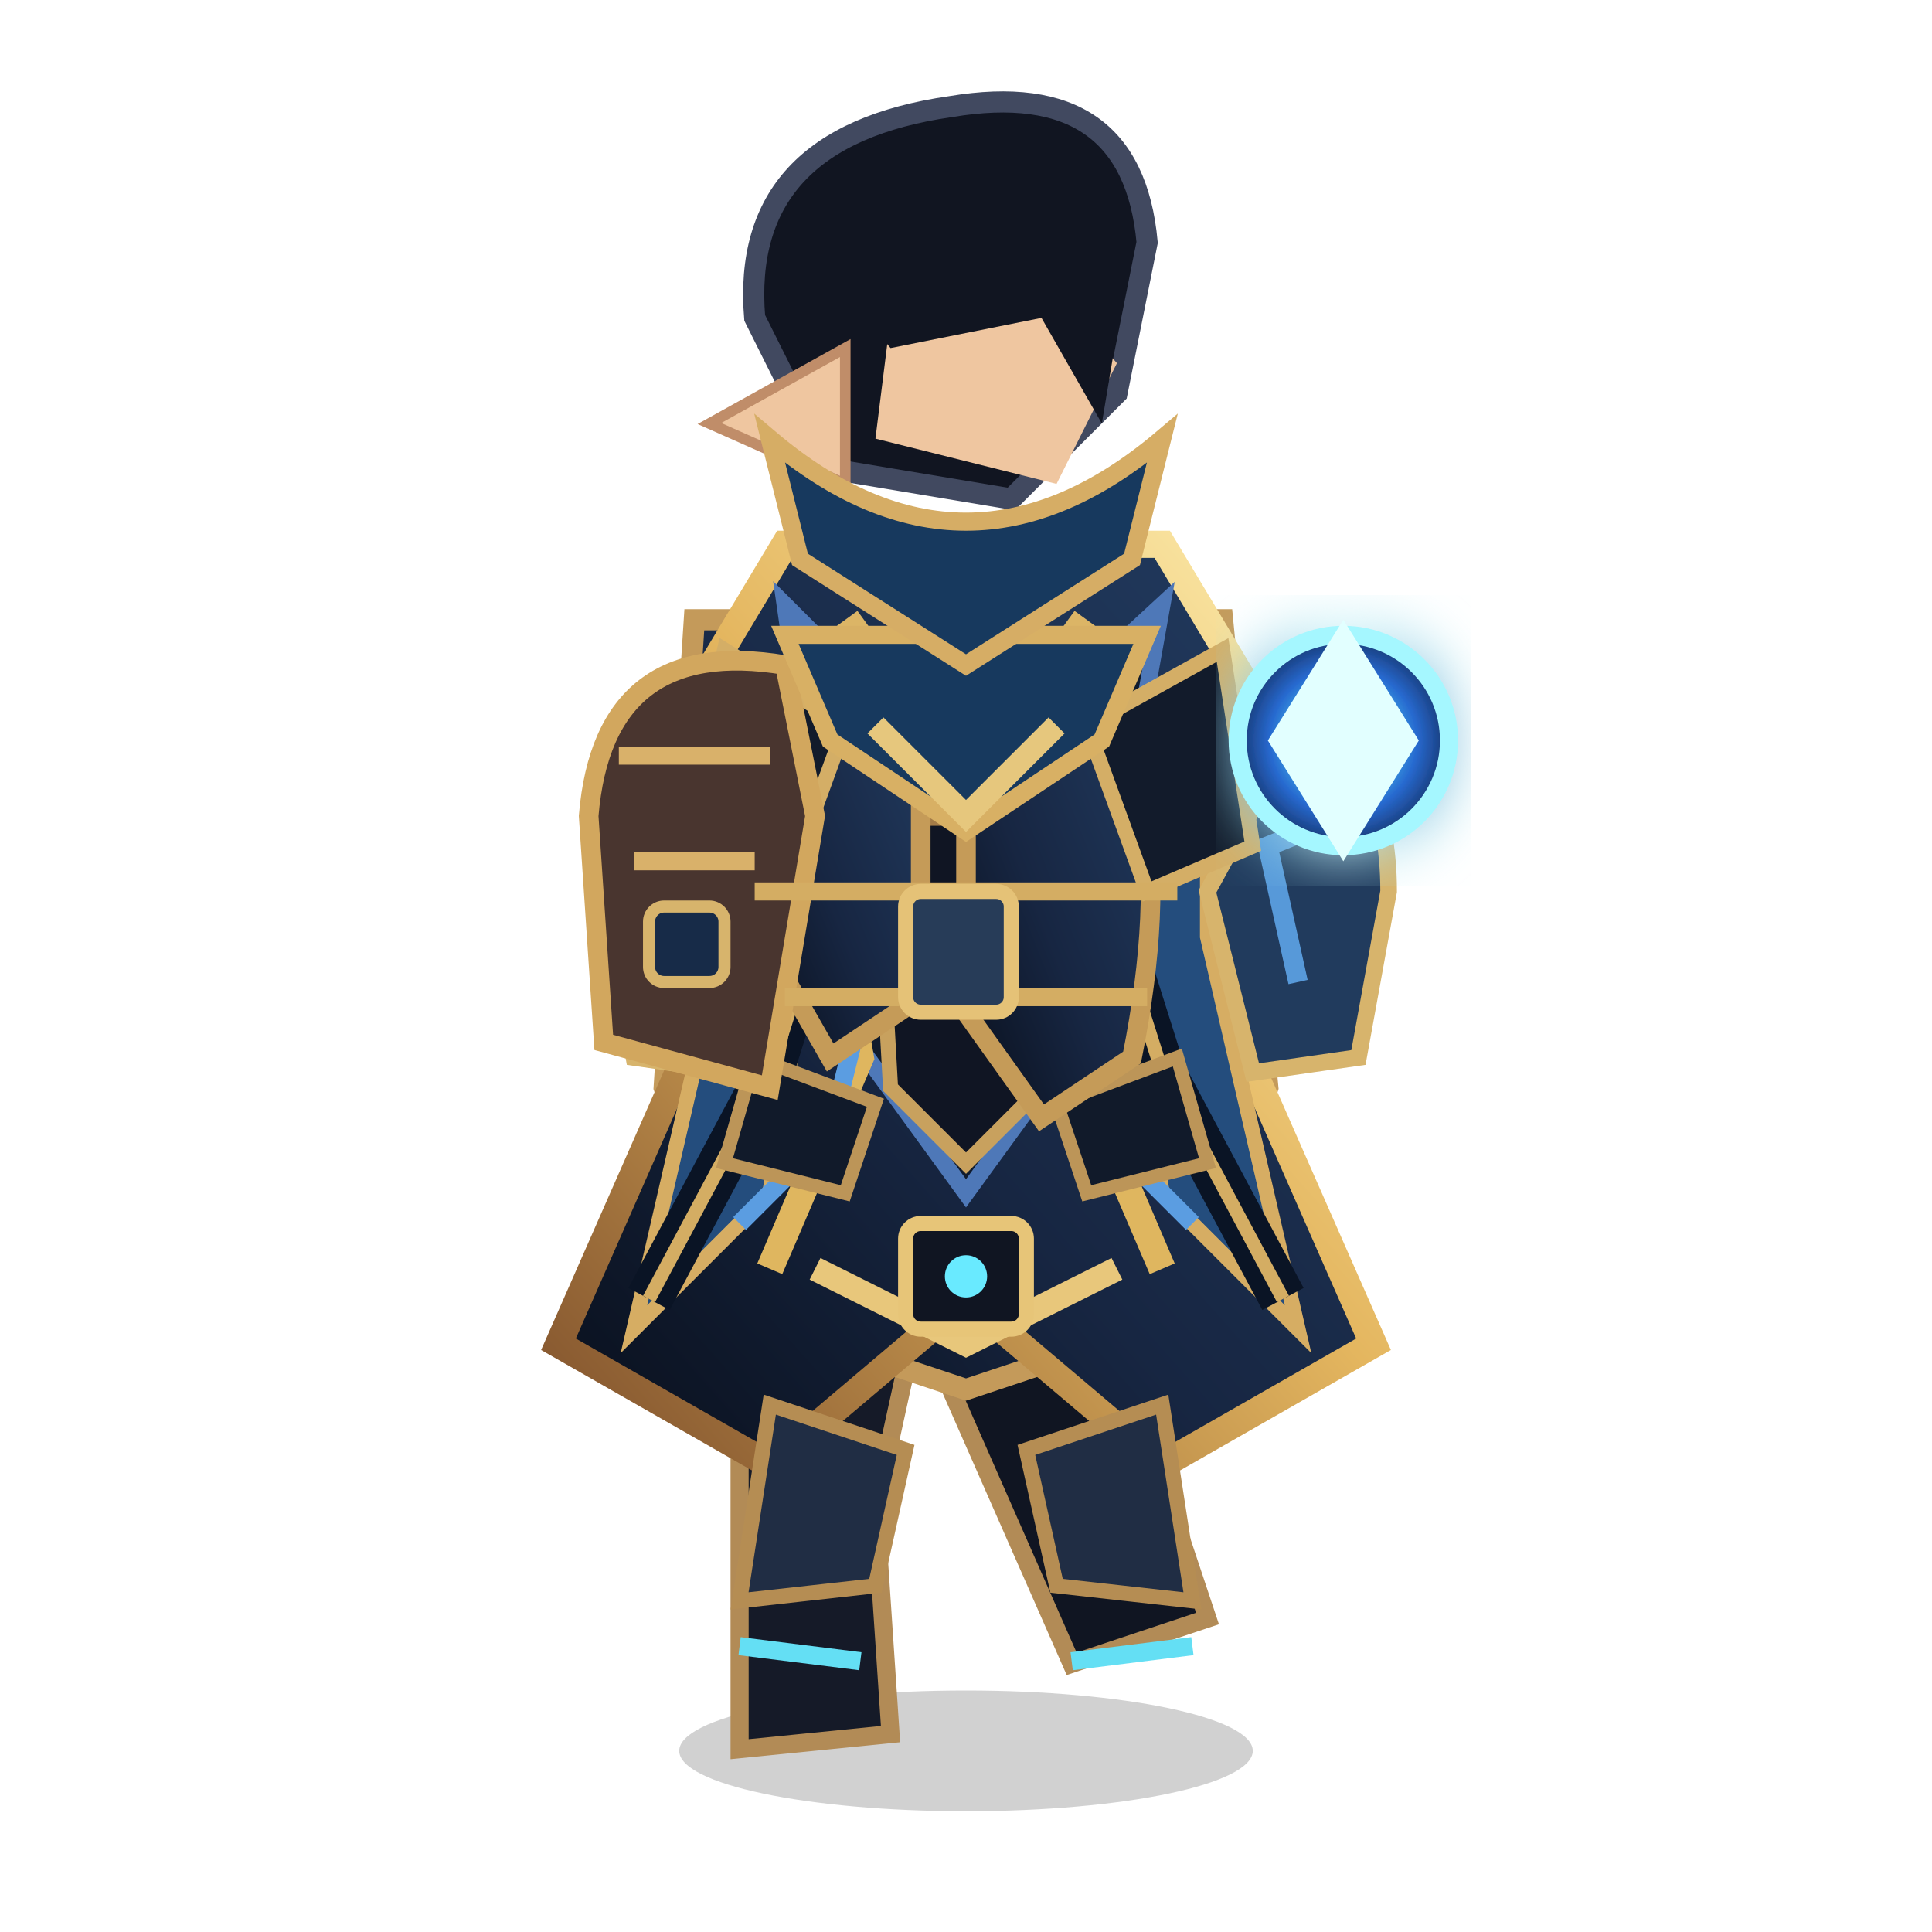
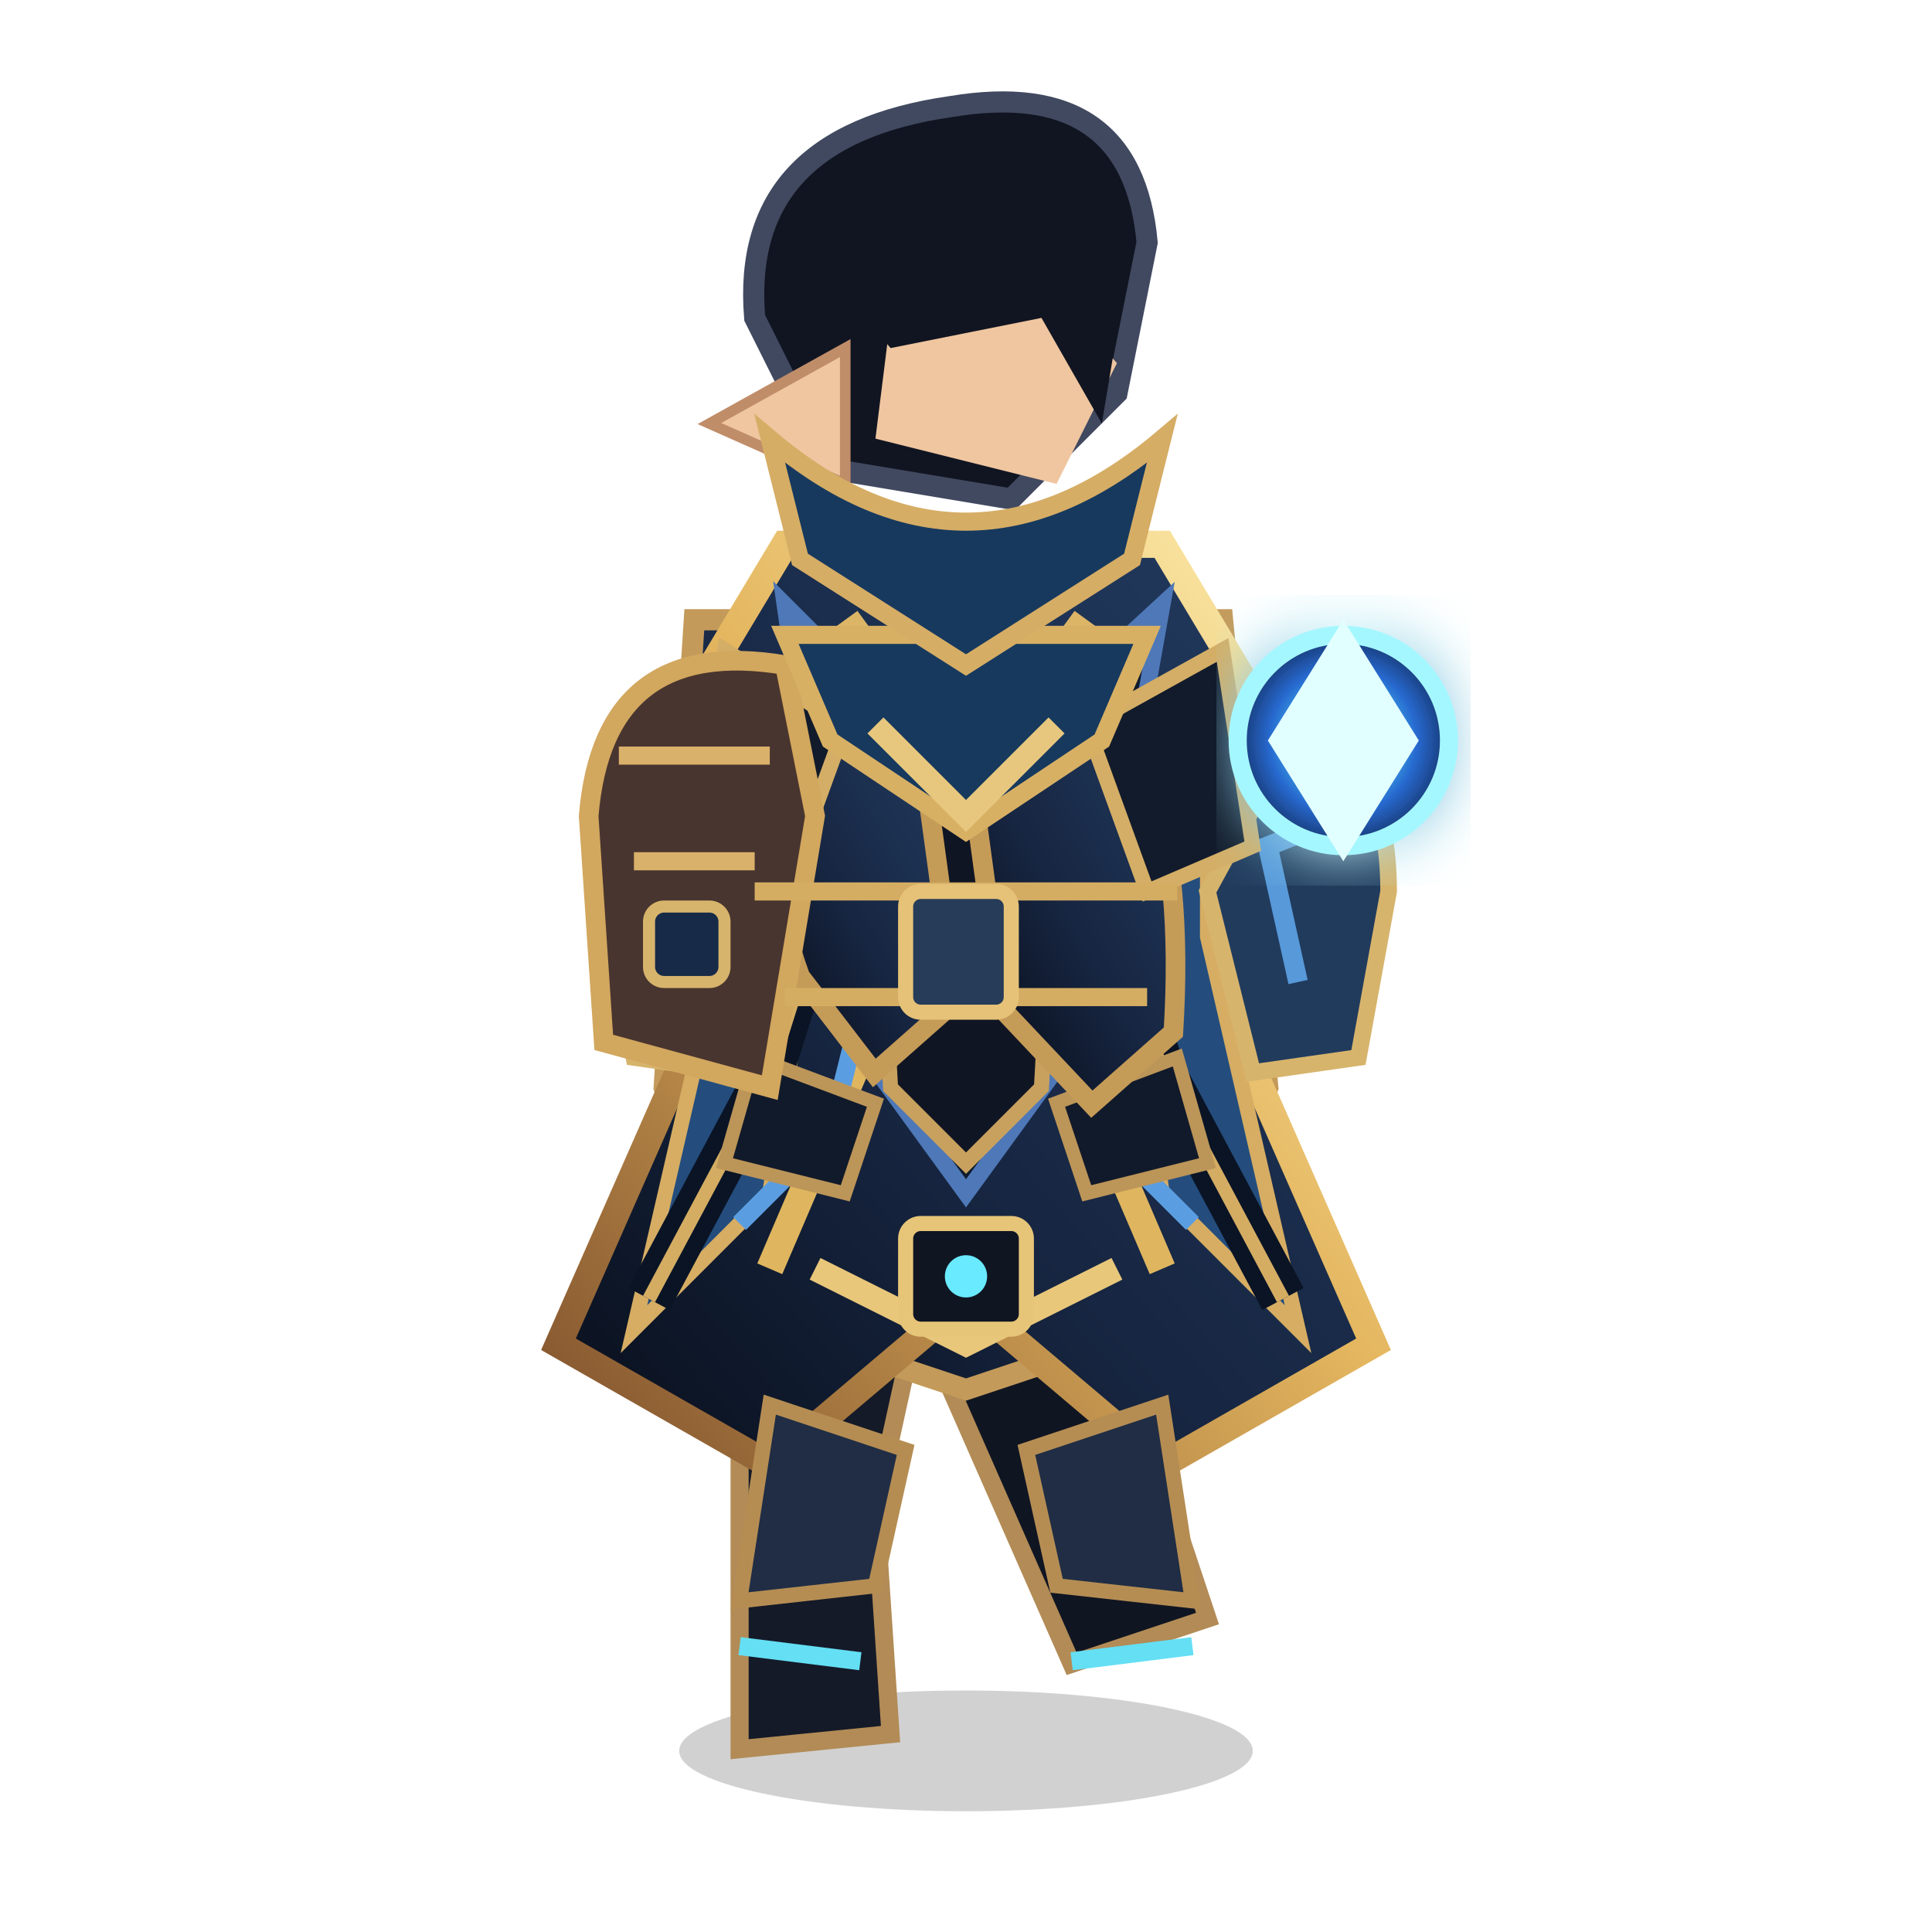
<svg xmlns="http://www.w3.org/2000/svg" width="128" height="128" viewBox="0 0 128 128" role="img" aria-label="Researcher right walk frame 7">
  <defs>
    <linearGradient id="coat" x1="0" y1="0" x2="1" y2="1">
      <stop offset="0" stop-color="#223c61" />
      <stop offset=".58" stop-color="#172642" />
      <stop offset="1" stop-color="#090f1b" />
    </linearGradient>
    <linearGradient id="gold" x1="0" y1="0" x2="1" y2="1">
      <stop stop-color="#fff0b2" />
      <stop offset=".45" stop-color="#e4b65f" />
      <stop offset="1" stop-color="#80512c" />
    </linearGradient>
    <radialGradient id="orb">
      <stop stop-color="#f0ffff" />
      <stop offset=".25" stop-color="#55e9ff" />
      <stop offset=".7" stop-color="#2769cf" />
      <stop offset="1" stop-color="#18366e" />
    </radialGradient>
    <linearGradient id="skin" x1="0" y1="0" x2="1" y2="1">
      <stop stop-color="#ffe0bd" />
      <stop offset="1" stop-color="#efc6a0" />
    </linearGradient>
    <filter id="glow">
      <feGaussianBlur stdDeviation="2.1" result="b" />
      <feMerge>
        <feMergeNode in="b" />
        <feMergeNode in="SourceGraphic" />
      </feMerge>
    </filter>
  </defs>
  <ellipse cx="64" cy="116" rx="19" ry="4" fill="#000" opacity=".18" />
  <g transform="translate(128 0) scale(-1 1)">
    <g transform="translate(0 1.06066)">
      <path d="M55 74 L53 91.172 L48 106.172 L57 109.172 L65 91 L66 75 Z" fill="#101522" stroke="#b28b56" stroke-width="1.2" />
      <path d="M65 76 L70 98.828 L69 113.828 L79 114.828 L79 94 L74 74 Z" fill="#151a28" stroke="#b28b56" stroke-width="1.2" />
      <path d="M47 40 L82 40 L84 71 L79 86 L64 91 L49 86 L44 71 Z" fill="url(#coat)" stroke="#c49a5a" stroke-width="1.4" />
      <path d="M51 35 L76 35 L82 45 L80 63 L91 88 L77 96 L64 85 L51 96 L37 88 L48 63 L45 45 Z" fill="url(#coat)" stroke="url(#gold)" stroke-width="1.8" />
      <path d="M51 39 L64 51 L76 39 L72 67 L64 78 L56 67 Z" fill="#101b2d" stroke="#4e78b8" stroke-width="1.1" />
      <path d="M48 49 L55 52 L51 78 L42 87 L48 61 Z M78 49 L73 52 L77 78 L86 87 L80 61 Z" fill="#244d7d" stroke="#d6ad63" stroke-width="1" />
      <path d="M56 40 L64 51 L72 40" fill="none" stroke="#dcb566" stroke-width="2" />
      <path d="M58 53 L70 53 L69 71 L64 76 L59 71 Z" fill="#101523" stroke="#c8a15e" stroke-width="1" />
      <path d="M53 46 L57 69 L51 83 M75 46 L71 69 L77 83" fill="none" stroke="#dfb65f" stroke-width="1.8" />
      <path d="M47 53 L81 53" stroke="#a47b47" stroke-width="1.3" />
      <path d="M47 44 L57 51 L51 70 L43 85 M81 44 L71 51 L77 70 L85 85" fill="none" stroke="#0a1425" stroke-width="3.1" />
      <path d="M47 44 L57 51 L51 70 L43 85 M81 44 L71 51 L77 70 L85 85" fill="none" stroke="#d4ad63" stroke-width=".9" />
      <path d="M54 54 L59 58 L55 74 L49 80 M74 54 L69 58 L73 74 L79 80" fill="none" stroke="#5b9de1" stroke-width="1.2" />
      <path d="M54 83 L64 88 L74 83" fill="none" stroke="#e8c77b" stroke-width="1.6" />
      <rect x="60" y="80" width="8" height="7" rx="1" fill="#101522" stroke="#e7c578" stroke-width="1" />
      <circle cx="64" cy="83.5" r="1.4" fill="#69eaff" />
      <path d="M42 47 Q36 49 36 58 L38 69 L45 70 L48 58 Z" fill="#213b5d" stroke="#d7b46c" stroke-width="1.1" />
      <path d="M39 53 L44 55 L42 64" fill="none" stroke="#5799d9" stroke-width="1.3" />
      <path d="M81 47 Q88 49 88 58 L86 69 L79 70 L76 58 Z" fill="#172944" stroke="#d7b46c" stroke-width="1.1" />
      <path d="M80 54 L85 56 L83 64" fill="none" stroke="#5799d9" stroke-width="1.3" />
      <path d="M50 69 L58 72 L56 78 L48 76 Z M70 72 L78 69 L80 76 L72 78 Z" fill="#111a2a" stroke="#bc9558" stroke-width=".9" />
      <path d="M51 92 L60 95 L58 104 L49 105 Z M68 95 L77 92 L79 105 L70 104 Z" fill="#202d44" stroke="#b58d53" stroke-width="1" />
      <path d="M49 108 L57 109 M71 109 L79 108" stroke="#64dff4" stroke-width="1.2" />
-       <path d="M58 42 Q49 49 53 69 L59 73 L64 66 L64 49 Z" fill="url(#coat)" stroke="#c59b58" stroke-width="1.3" />
-       <path d="M70 43 Q80 48 77 62 L73 69 L67 65 L67 50 Z" fill="url(#coat)" stroke="#c59b58" stroke-width="1.3" />
+       <g transform="rotate(7.778175 64 48)">
+         <path d="M58 42 Q49 49 53 69 L59 73 L64 66 L64 49 Z" fill="url(#coat)" stroke="#c59b58" stroke-width="1.3" />
+         <path d="M70 43 Q80 48 77 62 L73 69 L67 65 L67 50 Z" fill="url(#coat)" stroke="#c59b58" stroke-width="1.3" />
+       </g>
      <path d="M47 42 L56 47 L52 58 L45 55 Z M80 42 L72 47 L76 58 L83 55 Z" fill="#121b2b" stroke="#d4ae66" stroke-width="1" />
      <path d="M76 43 Q88 41 89 53 L88 68 L77 71 L74 53 Z" fill="#49352f" stroke="#d2a75e" stroke-width="1.3" />
      <path d="M77 49 L87 49 M78 56 L86 56" stroke="#d9b16a" stroke-width="1.2" />
      <rect x="80" y="59" width="5" height="5" rx="1" fill="#172b48" stroke="#d7b46c" stroke-width=".8" />
      <path d="M52 41 L76 41 L73 48 L64 54 L55 48 Z" fill="#17395e" stroke="#d8b064" stroke-width="1.2" />
      <path d="M58 47 L64 53 L70 47" fill="none" stroke="#e6c77d" stroke-width="1.5" />
      <path d="M50 58 L78 58 M52 65 L76 65" stroke="#d4ad63" stroke-width="1.2" />
      <rect x="61" y="58" width="7" height="8" rx="1" fill="#273c58" stroke="#e5c277" stroke-width="1" />
      <path d="M52 15 Q53 4 65 6 Q79 8 78 20 L73 30 L61 32 L54 25 Z" fill="#111521" stroke="#414960" stroke-width="1.4" />
      <path d="M72 22 L81 27 L72 31 Z" fill="#efc6a0" stroke="#c08d69" stroke-width=".7" />
      <path d="M54 23 Q60 16 69 20 L70 28 L58 31 Z" fill="#efc6a0" />
      <path d="M53 15 Q63 5 74 16 L69 22 L59 20 L55 27 Z" fill="#111521" />
      <path d="M51 28 Q64 39 77 28 L75 36 L64 43 L53 36 Z" fill="#17395e" stroke="#d6ad65" stroke-width="1.2" />
      <g filter="url(#glow)">
        <circle cx="39" cy="48" r="7" fill="url(#orb)" stroke="#a5f7ff" stroke-width="1.2" />
        <path d="M34 48 L39 40 L44 48 L39 56 Z" fill="#e2ffff" />
      </g>
    </g>
  </g>
</svg>
